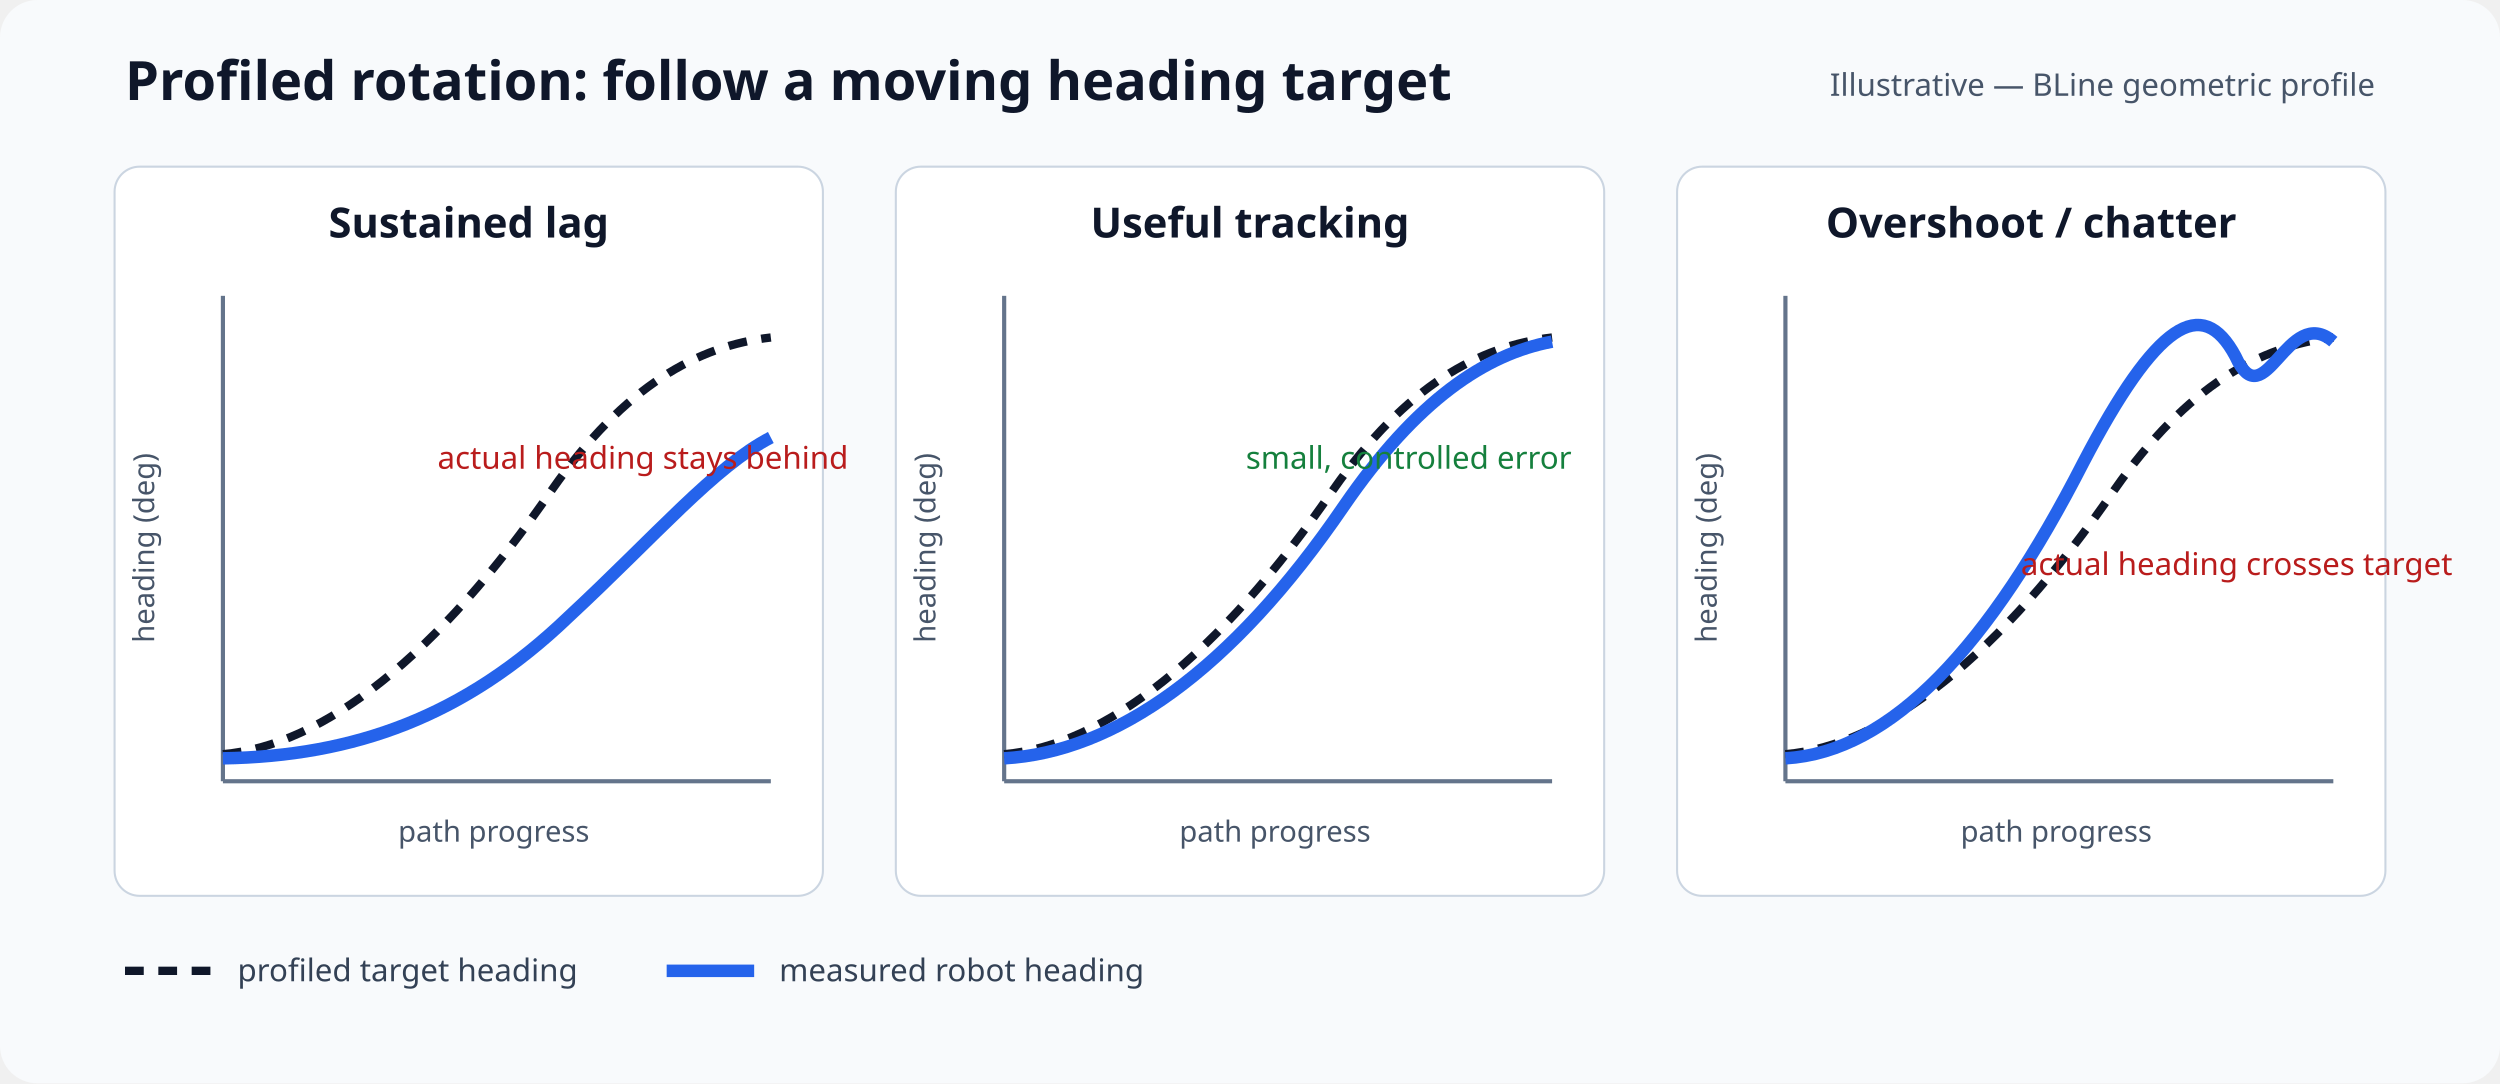
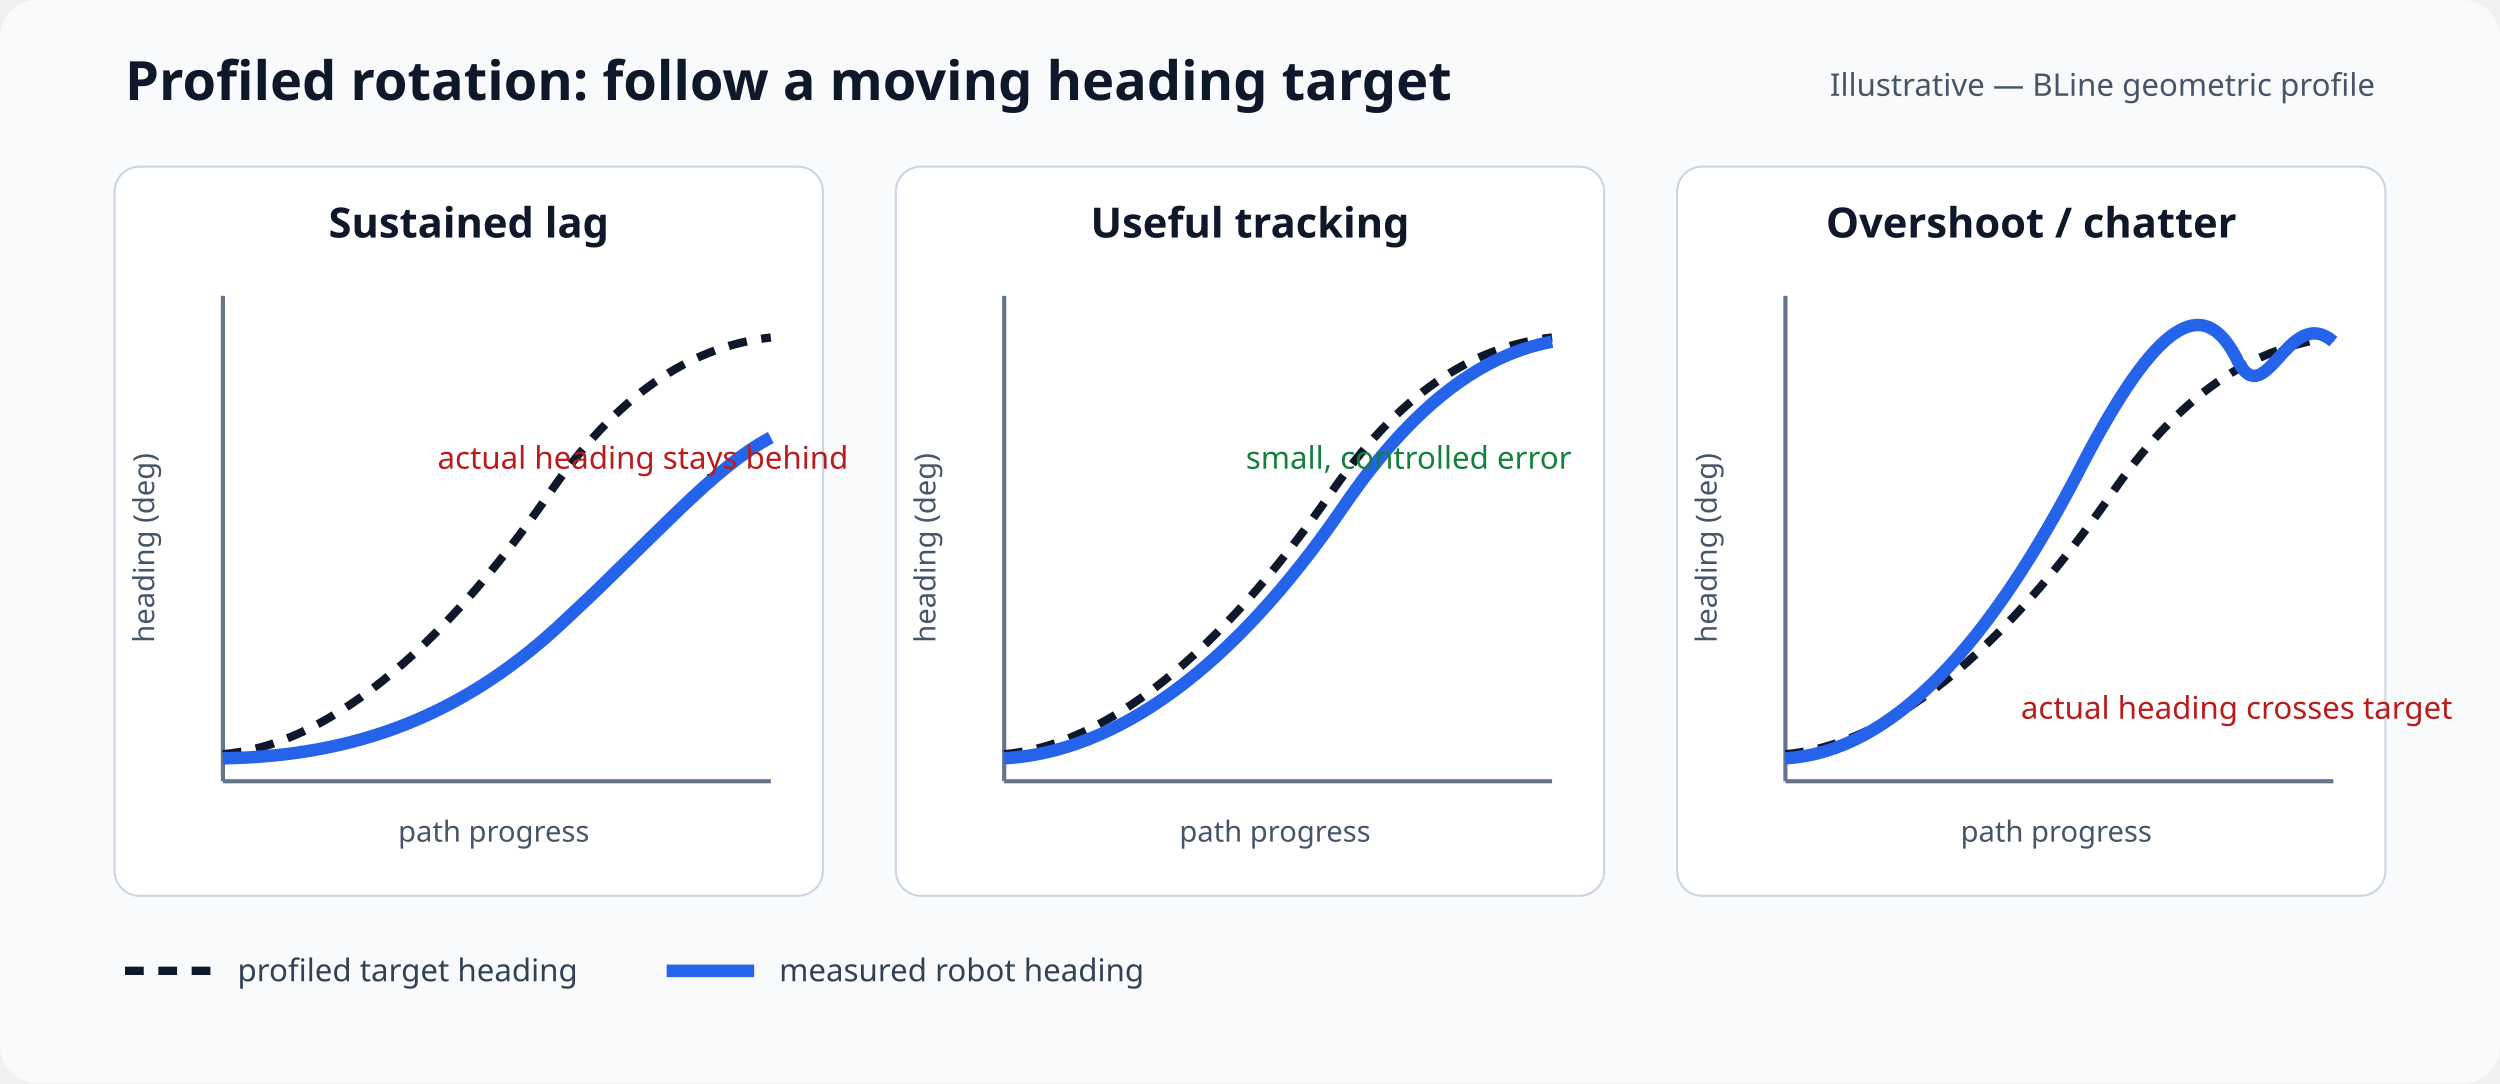
<svg xmlns="http://www.w3.org/2000/svg" viewBox="0 0 1200 520" role="img" aria-labelledby="title desc">
  <rect width="1200" height="520" rx="18" fill="#f8fafc" />
  <text x="60" y="48" fill="#0f172a" font-family="system-ui, sans-serif" font-size="26" font-weight="700">Profiled rotation: follow a moving heading target</text>
  <text x="1140" y="46" text-anchor="end" fill="#475569" font-family="system-ui, sans-serif" font-size="15">Illustrative — BLine geometric profile</text>
  <g font-family="system-ui, sans-serif">
    <g transform="translate(55 80)">
      <rect width="340" height="350" rx="12" fill="#ffffff" stroke="#cbd5e1" />
      <text x="170" y="34" text-anchor="middle" fill="#0f172a" font-size="20" font-weight="700">Sustained lag</text>
      <line x1="52" y1="62" x2="52" y2="295" stroke="#64748b" stroke-width="2" />
      <line x1="52" y1="295" x2="315" y2="295" stroke="#64748b" stroke-width="2" />
      <path d="M52 282 C100 278 155 235 210 155 C245 105 280 86 315 82" fill="none" stroke="#0f172a" stroke-width="4" stroke-dasharray="9 7" />
      <path d="M52 284 C115 283 168 264 218 216 C260 177 288 144 315 130" fill="none" stroke="#2563eb" stroke-width="6" />
      <text x="155" y="145" fill="#b91c1c" font-size="15">actual heading stays behind</text>
      <text x="182" y="324" text-anchor="middle" fill="#475569" font-size="14">path progress</text>
      <text transform="translate(19 183) rotate(-90)" text-anchor="middle" fill="#475569" font-size="14">heading (deg)</text>
    </g>
    <g transform="translate(430 80)">
      <rect width="340" height="350" rx="12" fill="#ffffff" stroke="#cbd5e1" />
      <text x="170" y="34" text-anchor="middle" fill="#0f172a" font-size="20" font-weight="700">Useful tracking</text>
      <line x1="52" y1="62" x2="52" y2="295" stroke="#64748b" stroke-width="2" />
      <line x1="52" y1="295" x2="315" y2="295" stroke="#64748b" stroke-width="2" />
      <path d="M52 282 C100 278 155 235 210 155 C245 105 280 86 315 82" fill="none" stroke="#0f172a" stroke-width="4" stroke-dasharray="9 7" />
      <path d="M52 284 C105 281 161 242 215 163 C250 112 283 90 315 84" fill="none" stroke="#2563eb" stroke-width="6" />
      <text x="168" y="145" fill="#15803d" font-size="15">small, controlled error</text>
      <text x="182" y="324" text-anchor="middle" fill="#475569" font-size="14">path progress</text>
      <text transform="translate(19 183) rotate(-90)" text-anchor="middle" fill="#475569" font-size="14">heading (deg)</text>
    </g>
    <g transform="translate(805 80)">
      <rect width="340" height="350" rx="12" fill="#ffffff" stroke="#cbd5e1" />
      <text x="170" y="34" text-anchor="middle" fill="#0f172a" font-size="20" font-weight="700">Overshoot / chatter</text>
      <line x1="52" y1="62" x2="52" y2="295" stroke="#64748b" stroke-width="2" />
      <line x1="52" y1="295" x2="315" y2="295" stroke="#64748b" stroke-width="2" />
      <path d="M52 282 C100 278 155 235 210 155 C245 105 280 86 315 82" fill="none" stroke="#0f172a" stroke-width="4" stroke-dasharray="9 7" />
      <path d="M52 284 C103 281 150 230 195 142 C230 75 252 61 268 91 C282 122 293 65 315 84" fill="none" stroke="#2563eb" stroke-width="6" />
-       <text x="165" y="196" fill="#b91c1c" font-size="15">actual heading crosses target</text>
+       <text x="165" y="265" fill="#b91c1c" font-size="15">actual heading crosses target</text>
      <text x="182" y="324" text-anchor="middle" fill="#475569" font-size="14">path progress</text>
      <text transform="translate(19 183) rotate(-90)" text-anchor="middle" fill="#475569" font-size="14">heading (deg)</text>
    </g>
  </g>
  <g transform="translate(60 466)" font-family="system-ui, sans-serif" font-size="15">
    <line x1="0" y1="0" x2="42" y2="0" stroke="#0f172a" stroke-width="4" stroke-dasharray="9 7" />
    <text x="54" y="5" fill="#334155">profiled target heading</text>
    <line x1="260" y1="0" x2="302" y2="0" stroke="#2563eb" stroke-width="6" />
    <text x="314" y="5" fill="#334155">measured robot heading</text>
  </g>
</svg>
